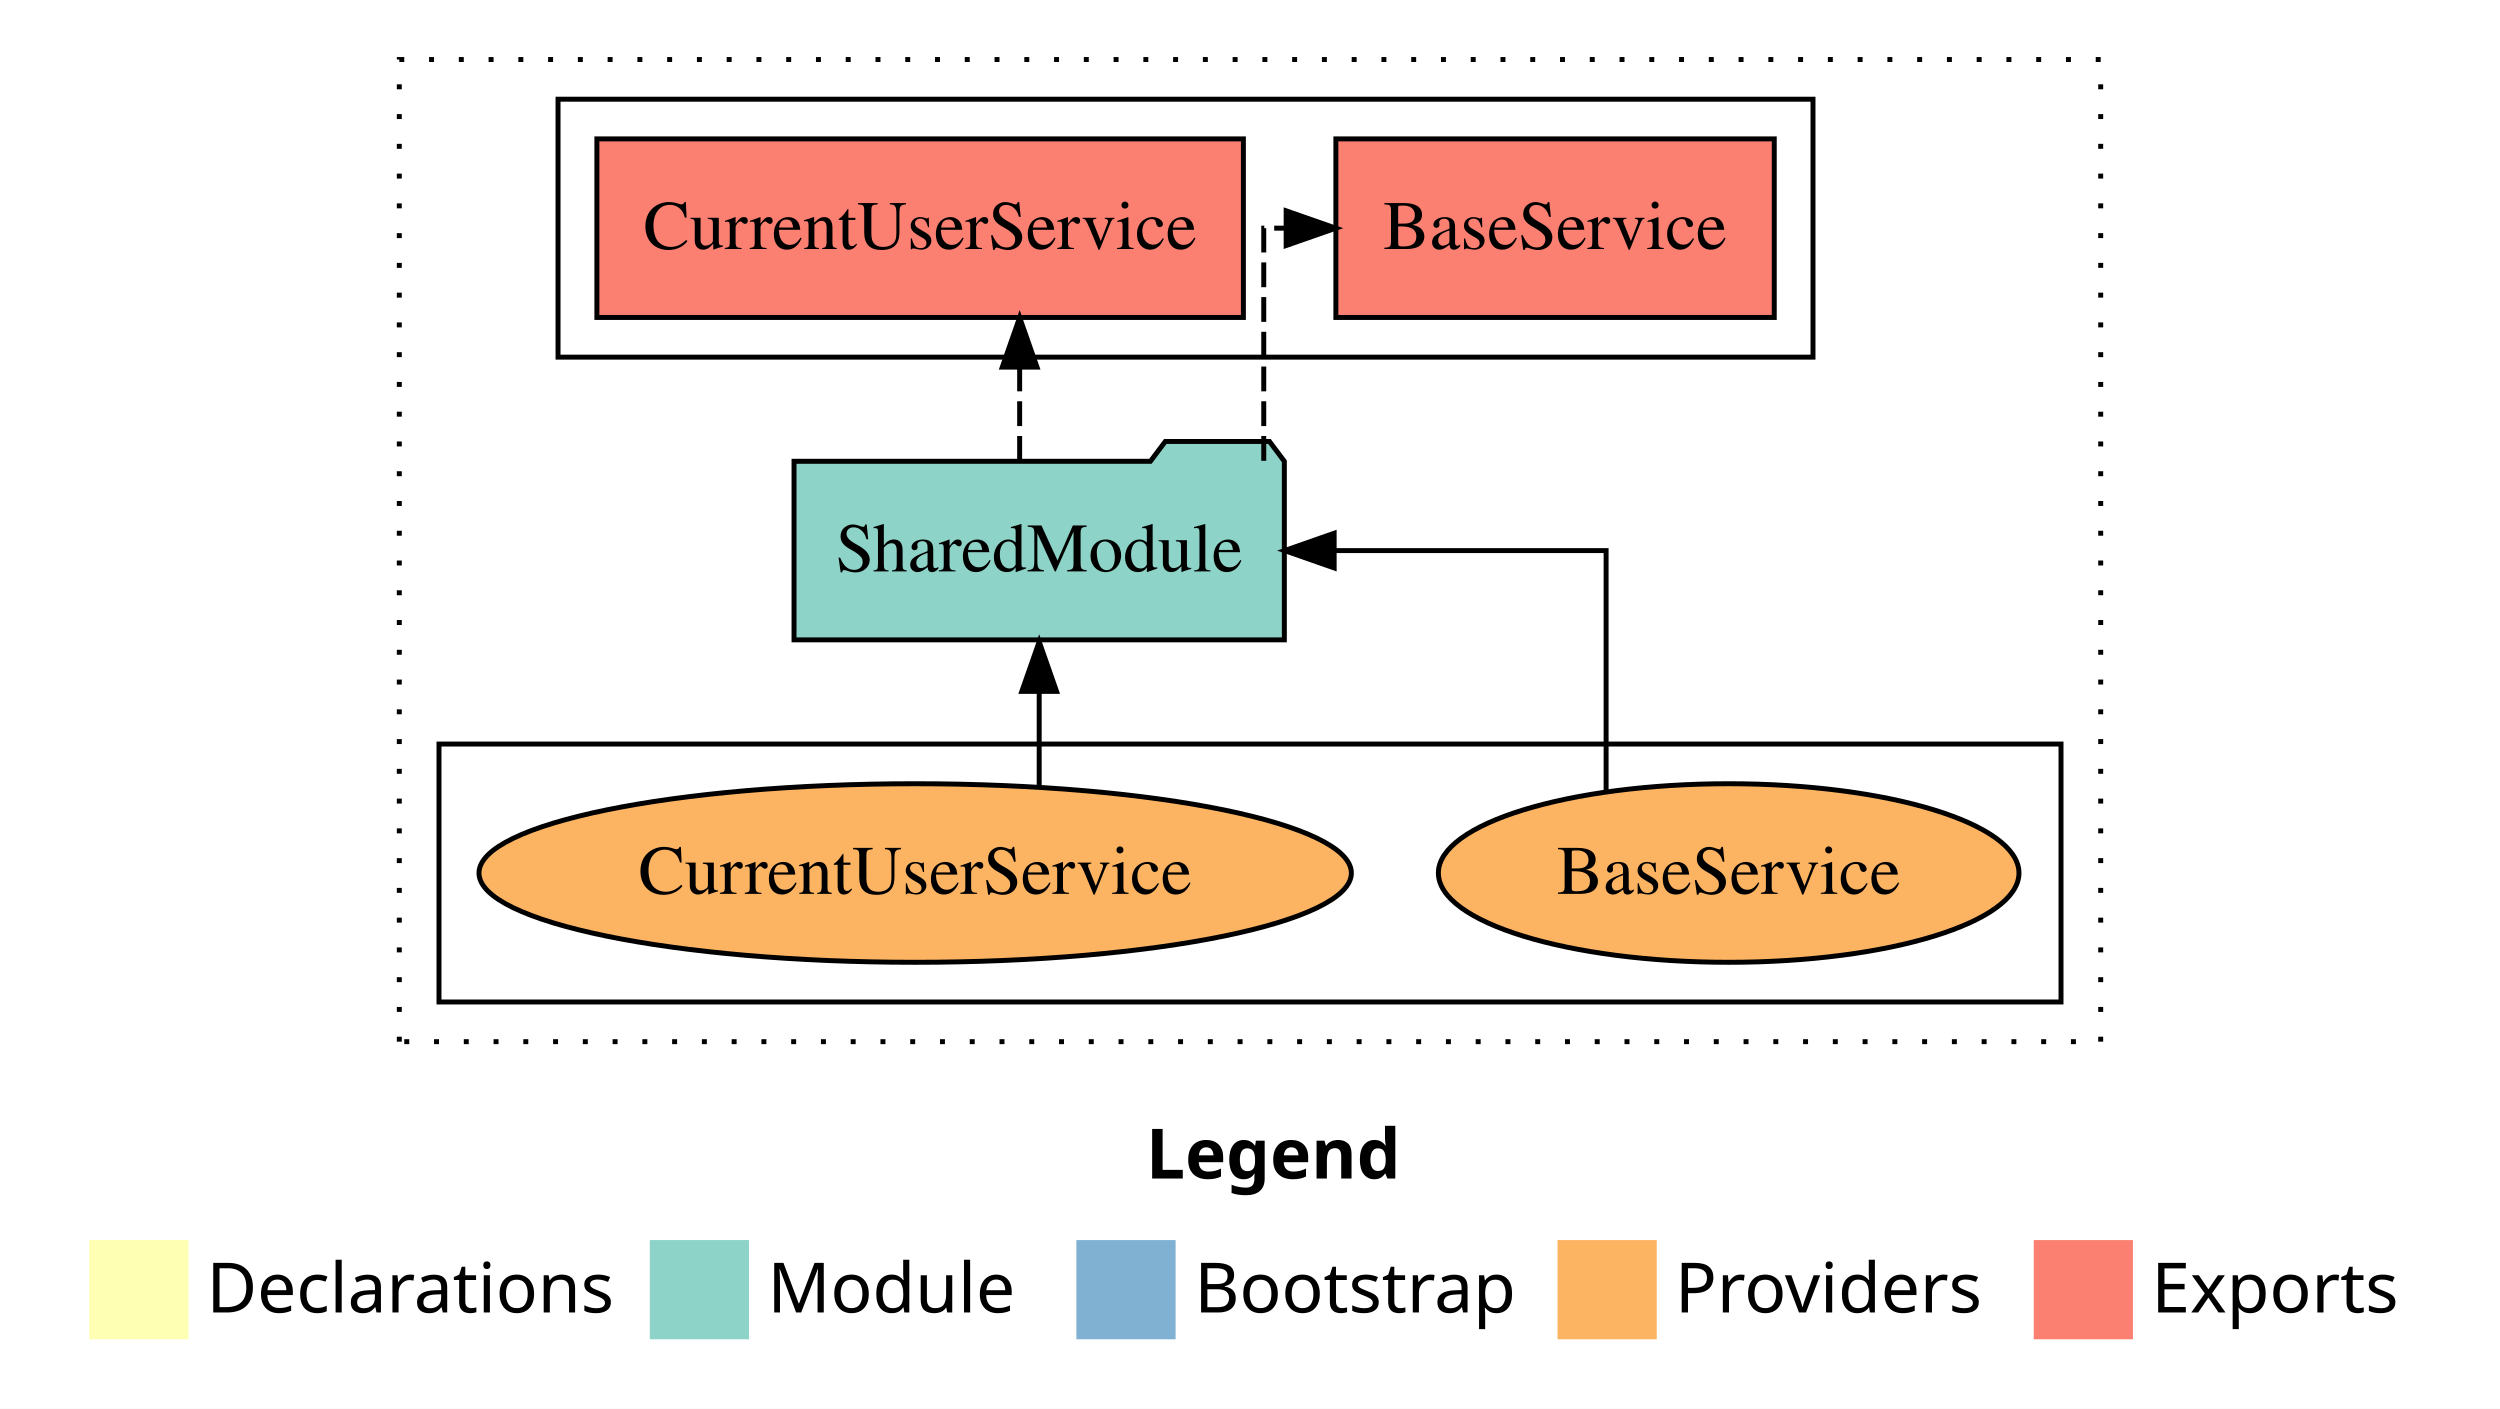
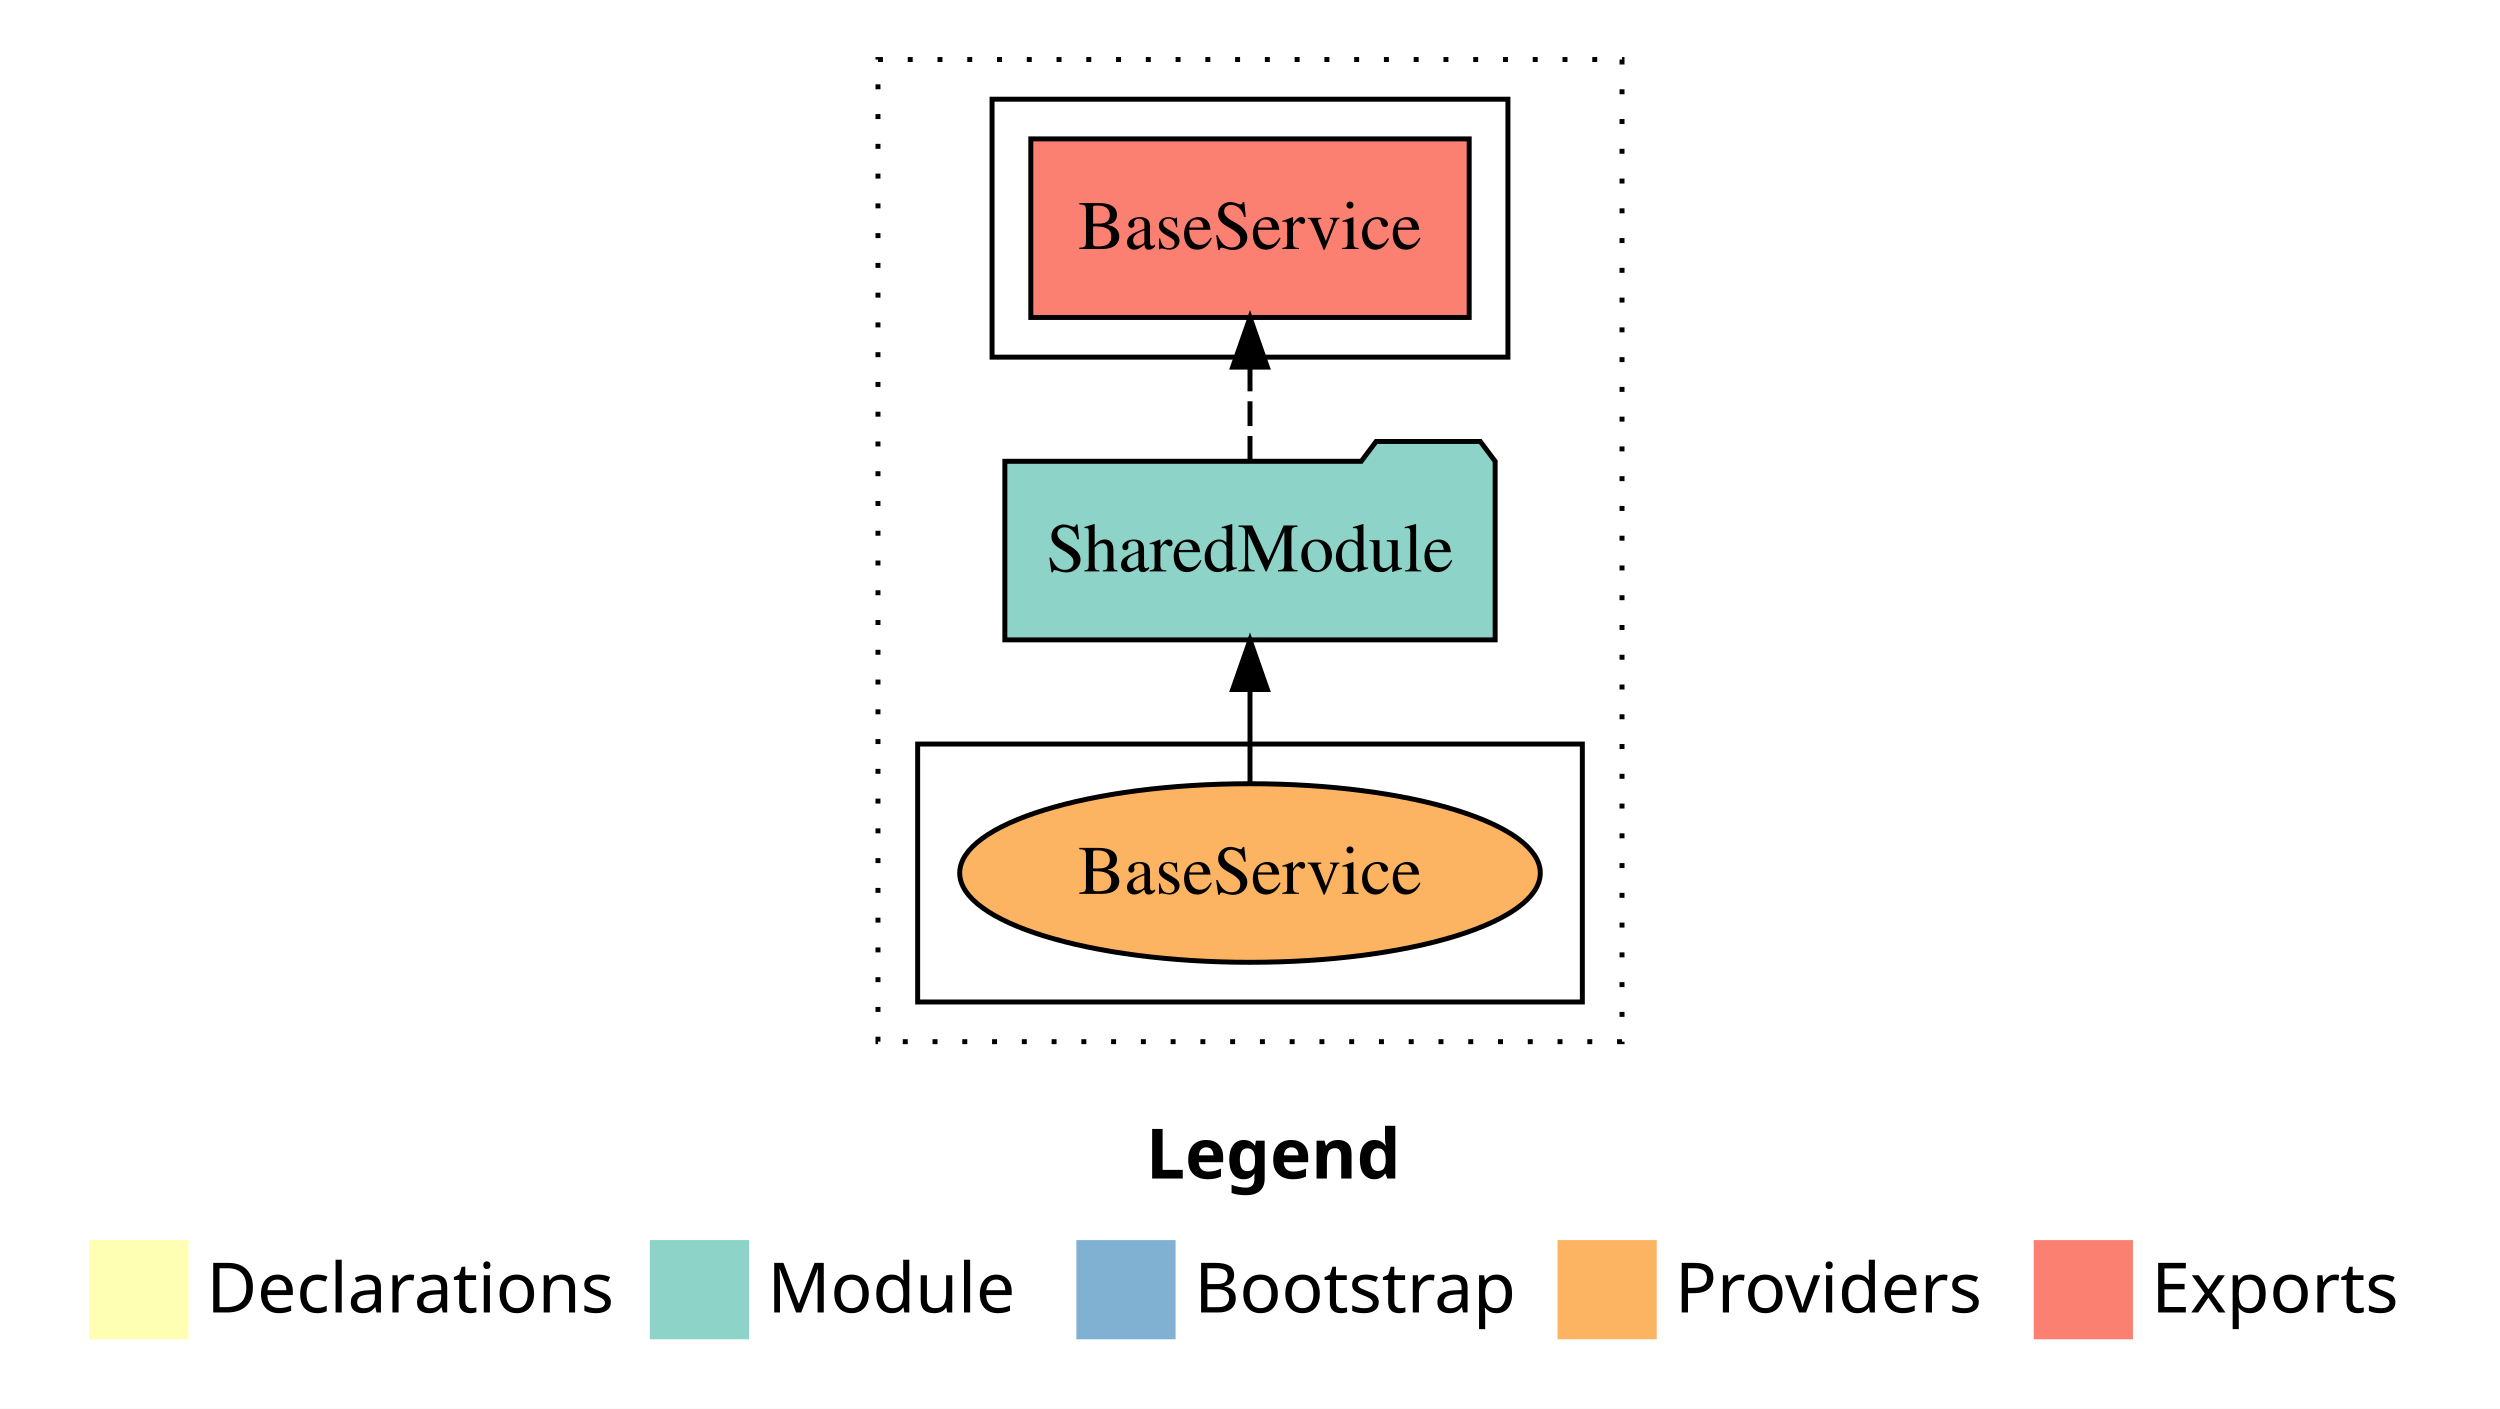
<svg xmlns="http://www.w3.org/2000/svg" width="504pt" height="284pt" viewBox="0.00 0.00 504.00 284.00">
  <g id="graph0" class="graph" transform="scale(1 1) rotate(0) translate(4 280)">
    <polygon fill="#ffffff" stroke="transparent" points="-4,4 -4,-280 500,-280 500,4 -4,4" />
    <text text-anchor="start" x="227.009" y="-42.4" font-family="sans-serif" font-weight="bold" font-size="14.00" fill="#000000">Legend</text>
    <polygon fill="#ffffb3" stroke="transparent" points="14,-10 14,-30 34,-30 34,-10 14,-10" />
    <text text-anchor="start" x="37.629" y="-15.4" font-family="sans-serif" font-size="14.00" fill="#000000">  Declarations</text>
    <polygon fill="#8dd3c7" stroke="transparent" points="127,-10 127,-30 147,-30 147,-10 127,-10" />
    <text text-anchor="start" x="150.725" y="-15.4" font-family="sans-serif" font-size="14.00" fill="#000000">  Module</text>
    <polygon fill="#80b1d3" stroke="transparent" points="213,-10 213,-30 233,-30 233,-10 213,-10" />
    <text text-anchor="start" x="236.781" y="-15.4" font-family="sans-serif" font-size="14.00" fill="#000000">  Bootstrap</text>
    <polygon fill="#fdb462" stroke="transparent" points="310,-10 310,-30 330,-30 330,-10 310,-10" />
    <text text-anchor="start" x="333.673" y="-15.4" font-family="sans-serif" font-size="14.00" fill="#000000">  Providers</text>
    <polygon fill="#fb8072" stroke="transparent" points="406,-10 406,-30 426,-30 426,-10 406,-10" />
    <text text-anchor="start" x="429.726" y="-15.4" font-family="sans-serif" font-size="14.00" fill="#000000">  Exports</text>
    <g id="clust1" class="cluster">
-       <polygon fill="none" stroke="#000000" stroke-dasharray="1,5" points="76.5,-70 76.5,-268 419.5,-268 419.5,-70 76.5,-70" />
+       <polygon fill="none" stroke="#000000" stroke-dasharray="1,5" points="173,-70 173,-268 323,-268 323,-70 173,-70" />
    </g>
    <g id="clust4" class="cluster">
-       <polygon fill="none" stroke="#000000" points="108.5,-208 108.5,-260 361.5,-260 361.5,-208 108.5,-208" />
+       <polygon fill="none" stroke="#000000" points="196,-208 196,-260 300,-260 300,-208 196,-208" />
    </g>
    <g id="clust6" class="cluster">
-       <polygon fill="none" stroke="#000000" points="84.5,-78 84.5,-130 411.5,-130 411.5,-78 84.5,-78" />
+       <polygon fill="none" stroke="#000000" points="181,-78 181,-130 315,-130 315,-78 181,-78" />
    </g>
    <g id="node1" class="node">
-       <polygon fill="#fb8072" stroke="#000000" points="353.688,-252 265.312,-252 265.312,-216 353.688,-216 353.688,-252" />
-       <text text-anchor="middle" x="309.5" y="-229.8" font-family="Times,serif" font-size="14.00" fill="#000000">BaseService </text>
+       <polygon fill="#fb8072" stroke="#000000" points="292.188,-252 203.811,-252 203.811,-216 292.188,-216 292.188,-252" />
+       <text text-anchor="middle" x="248" y="-229.8" font-family="Times,serif" font-size="14.00" fill="#000000">BaseService </text>
    </g>
    <g id="node2" class="node">
-       <polygon fill="#fb8072" stroke="#000000" points="246.667,-252 116.333,-252 116.333,-216 246.667,-216 246.667,-252" />
-       <text text-anchor="middle" x="181.5" y="-229.8" font-family="Times,serif" font-size="14.00" fill="#000000">CurrentUserService </text>
+       <polygon fill="#8dd3c7" stroke="#000000" points="297.423,-187 294.423,-191 273.423,-191 270.423,-187 198.577,-187 198.577,-151 297.423,-151 297.423,-187" />
+       <text text-anchor="middle" x="248" y="-164.8" font-family="Times,serif" font-size="14.00" fill="#000000">SharedModule</text>
+     </g>
+     <g id="edge1" class="edge">
+       <path fill="none" stroke="#000000" stroke-dasharray="5,2" d="M248,-187.106C248,-187.106 248,-205.991 248,-205.991" />
+       <polygon fill="#000000" stroke="#000000" points="244.5,-205.991 248,-215.991 251.5,-205.991 244.5,-205.991" />
    </g>
    <g id="node3" class="node">
-       <polygon fill="#8dd3c7" stroke="#000000" points="254.923,-187 251.923,-191 230.923,-191 227.923,-187 156.077,-187 156.077,-151 254.923,-151 254.923,-187" />
-       <text text-anchor="middle" x="205.5" y="-164.8" font-family="Times,serif" font-size="14.00" fill="#000000">SharedModule</text>
-     </g>
-     <g id="edge1" class="edge">
-       <path fill="none" stroke="#000000" stroke-dasharray="5,2" d="M250.772,-187.106C250.772,-206.339 250.772,-234 250.772,-234 250.772,-234 255.289,-234 255.289,-234" />
-       <polygon fill="#000000" stroke="#000000" points="255.289,-237.5 265.289,-234 255.289,-230.5 255.289,-237.5" />
+       <ellipse fill="#fdb462" stroke="#000000" cx="248" cy="-104" rx="58.523" ry="18" />
+       <text text-anchor="middle" x="248" y="-99.8" font-family="Times,serif" font-size="14.00" fill="#000000">BaseService</text>
    </g>
    <g id="edge2" class="edge">
-       <path fill="none" stroke="#000000" stroke-dasharray="5,2" d="M201.561,-187.106C201.561,-187.106 201.561,-205.991 201.561,-205.991" />
-       <polygon fill="#000000" stroke="#000000" points="198.061,-205.991 201.561,-215.991 205.061,-205.991 198.061,-205.991" />
-     </g>
-     <g id="node4" class="node">
-       <ellipse fill="#fdb462" stroke="#000000" cx="344.5" cy="-104" rx="58.523" ry="18" />
-       <text text-anchor="middle" x="344.5" y="-99.8" font-family="Times,serif" font-size="14.00" fill="#000000">BaseService</text>
-     </g>
-     <g id="edge3" class="edge">
-       <path fill="none" stroke="#000000" d="M319.791,-120.402C319.791,-139.658 319.791,-169 319.791,-169 319.791,-169 264.965,-169 264.965,-169" />
-       <polygon fill="#000000" stroke="#000000" points="264.965,-165.5 254.965,-169 264.965,-172.5 264.965,-165.5" />
-     </g>
-     <g id="node5" class="node">
-       <ellipse fill="#fdb462" stroke="#000000" cx="180.5" cy="-104" rx="87.936" ry="18" />
-       <text text-anchor="middle" x="180.5" y="-99.8" font-family="Times,serif" font-size="14.00" fill="#000000">CurrentUserService</text>
-     </g>
-     <g id="edge4" class="edge">
-       <path fill="none" stroke="#000000" d="M205.5,-121.419C205.5,-121.419 205.5,-140.623 205.5,-140.623" />
-       <polygon fill="#000000" stroke="#000000" points="202,-140.623 205.5,-150.623 209,-140.623 202,-140.623" />
+       <path fill="none" stroke="#000000" d="M248,-122.106C248,-122.106 248,-140.991 248,-140.991" />
+       <polygon fill="#000000" stroke="#000000" points="244.5,-140.991 248,-150.991 251.5,-140.991 244.5,-140.991" />
    </g>
  </g>
</svg>
